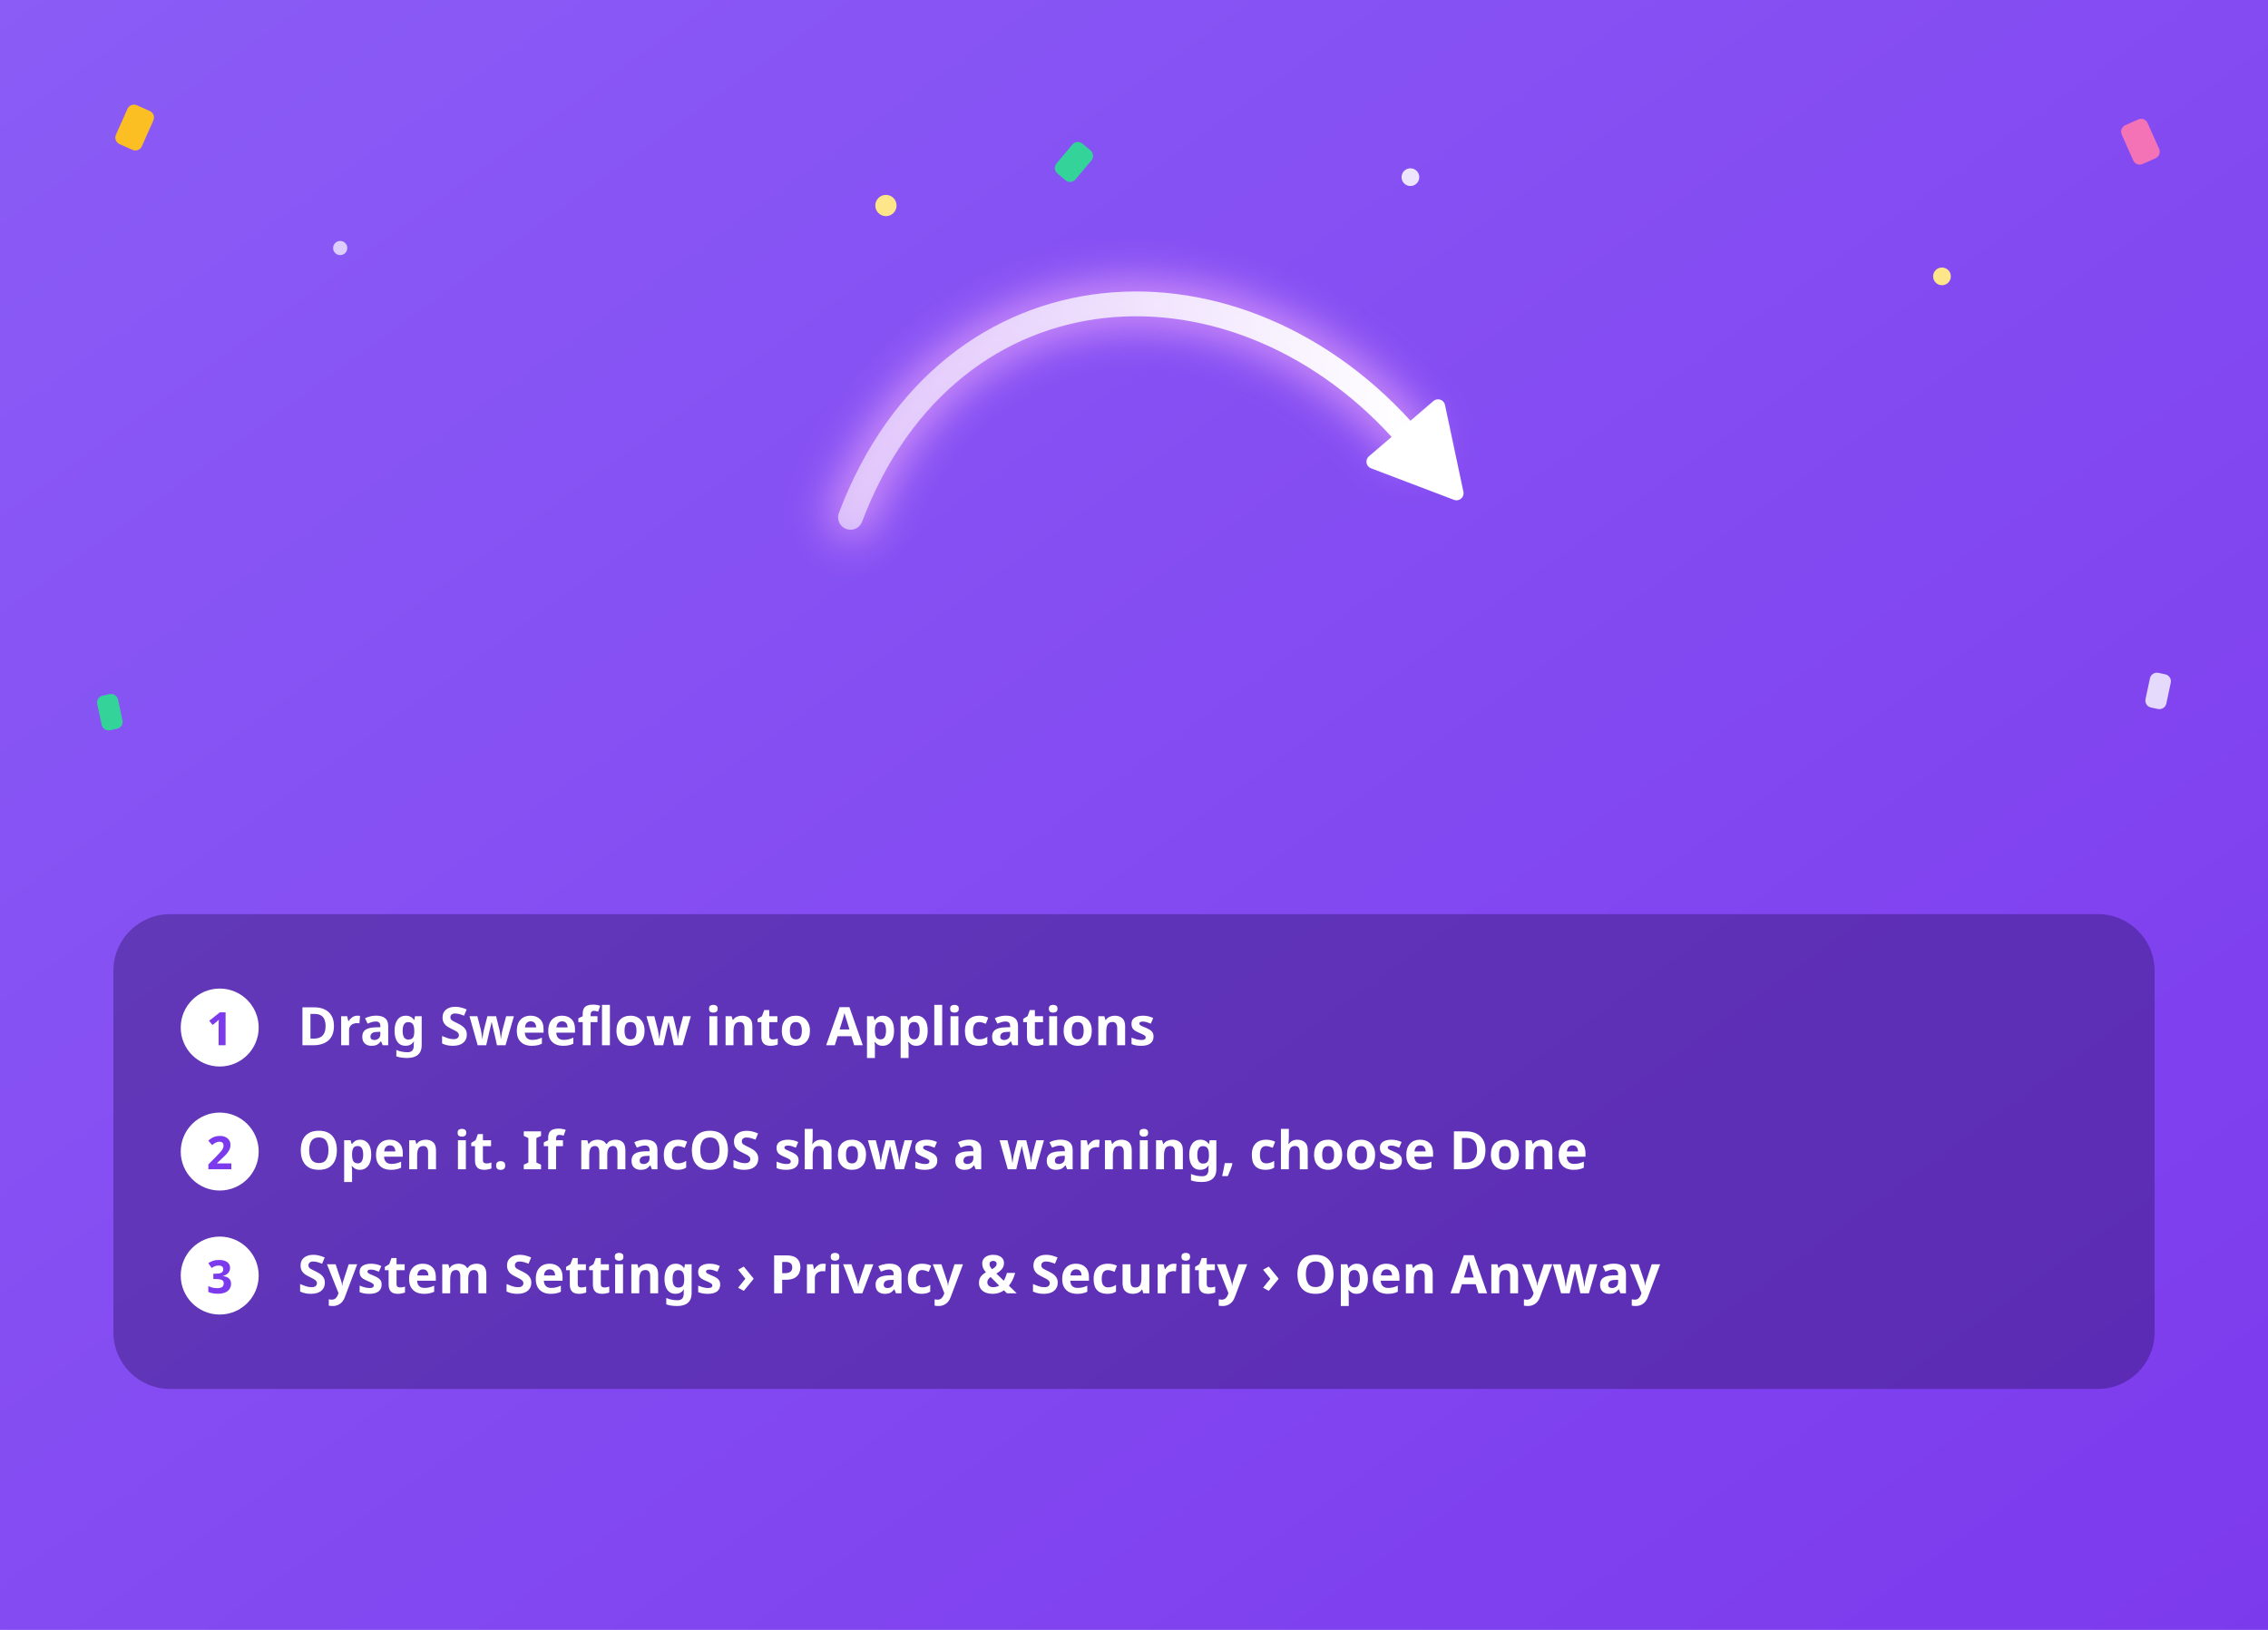
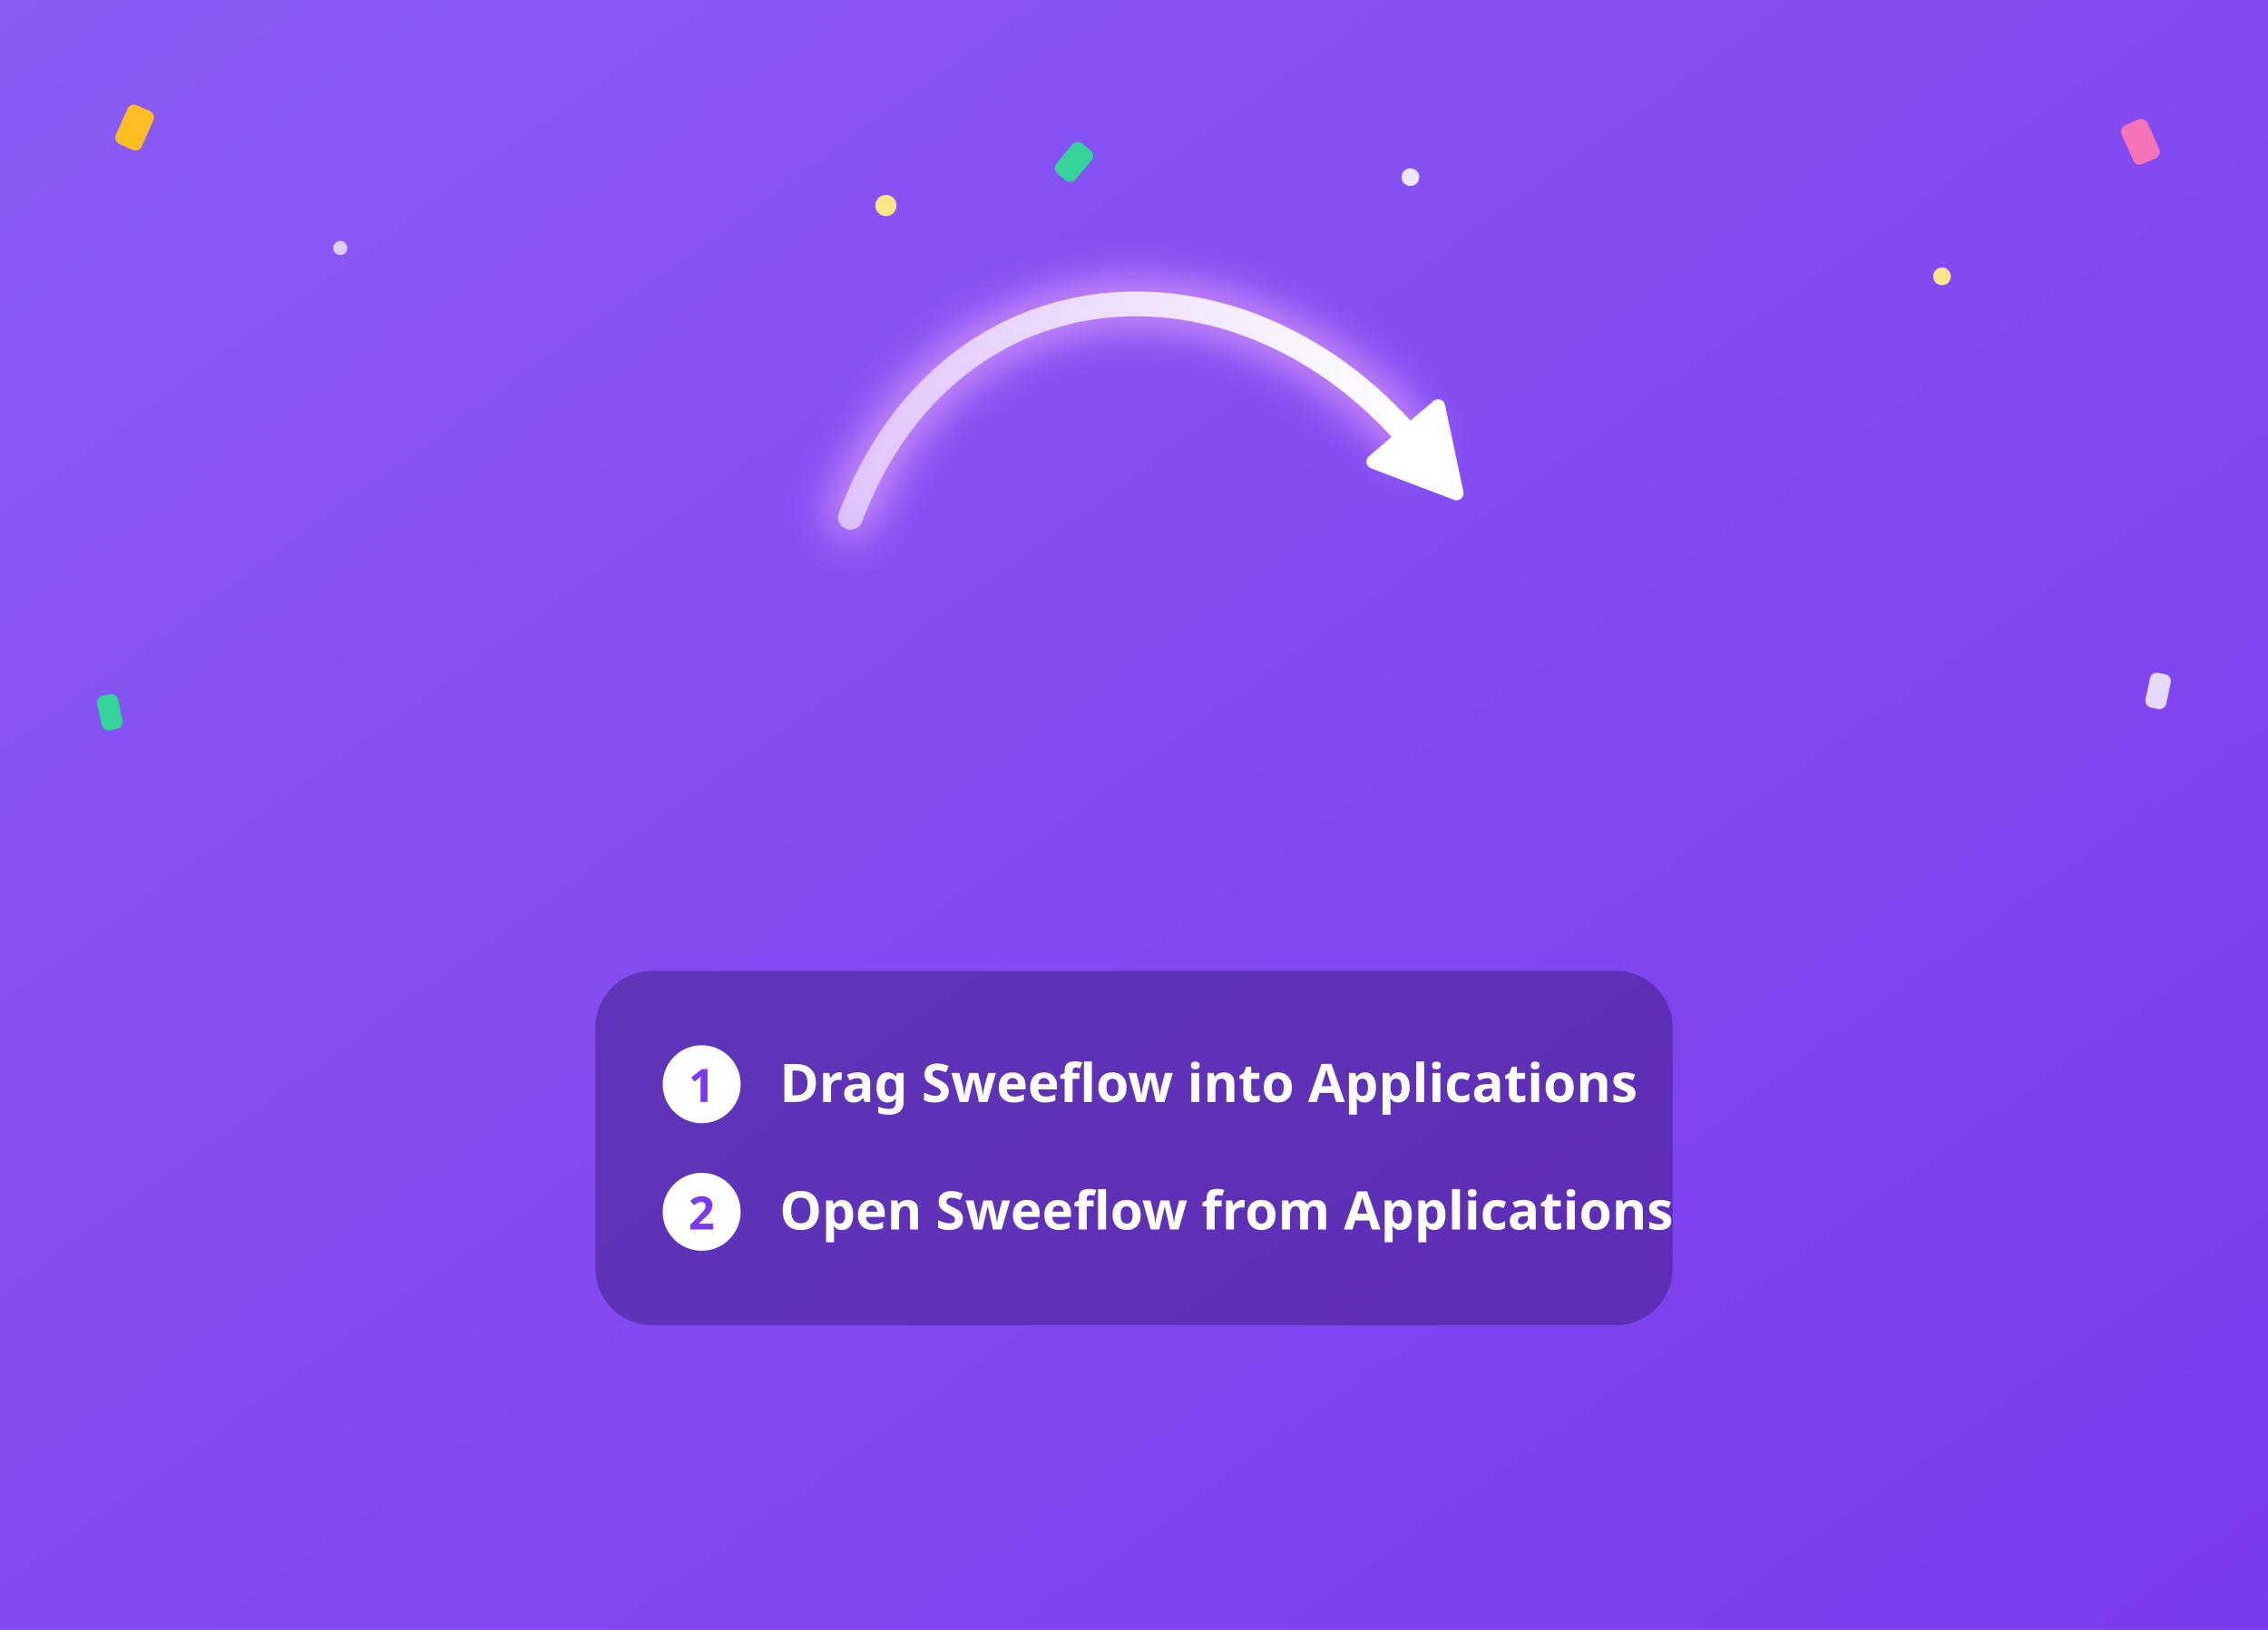
<svg xmlns="http://www.w3.org/2000/svg" width="640" height="460" viewBox="0 0 640 460">
  <defs>
    <linearGradient id="stage" x1="0" y1="0" x2="1" y2="1">
      <stop offset="0" stop-color="#8b5cf6" />
      <stop offset="1" stop-color="#7c3aed" />
    </linearGradient>
    <linearGradient id="arrow" x1="0" y1="0" x2="1" y2="0">
      <stop offset="0" stop-color="#ffffff" stop-opacity="0.55" />
      <stop offset="1" stop-color="#ffffff" />
    </linearGradient>
    <filter id="glow" x="-30%" y="-30%" width="160%" height="160%">
      <feGaussianBlur stdDeviation="6" />
    </filter>
  </defs>
  <rect width="640" height="460" fill="url(#stage)" />
  <g>
    <rect x="34" y="30" width="8" height="12" rx="2" fill="#fbbf24" transform="rotate(24 38 36)" />
    <rect x="600" y="34" width="8" height="12" rx="2" fill="#f472b6" transform="rotate(-24 604 40)" />
    <rect x="300" y="40" width="7" height="11" rx="2" fill="#34d399" transform="rotate(40 303 45)" />
    <rect x="606" y="190" width="6" height="10" rx="2" fill="#ffffff" opacity="0.8" transform="rotate(12 609 195)" />
    <rect x="28" y="196" width="6" height="10" rx="2" fill="#34d399" transform="rotate(-12 31 201)" />
    <circle cx="250" cy="58" r="3" fill="#fde68a" />
    <circle cx="398" cy="50" r="2.5" fill="#ffffff" opacity="0.85" />
    <circle cx="96" cy="70" r="2" fill="#ffffff" opacity="0.7" />
    <circle cx="548" cy="78" r="2.5" fill="#fde68a" />
  </g>
  <g filter="url(#glow)" opacity="0.75">
    <path d="M240 146 C 268 72, 350 68, 398 124" fill="none" stroke="#f0abfc" stroke-width="12" stroke-linecap="round" />
  </g>
  <path d="M240 146 C 268 72, 350 68, 398 124" fill="none" stroke="url(#arrow)" stroke-width="7" stroke-linecap="round" />
  <path d="M 387.6 130.3 L 411.0 139.2 L 405.8 114.7 Z" fill="#ffffff" stroke="#ffffff" stroke-width="4" stroke-linejoin="round" />
-   <rect x="32" y="258" width="576" height="134" rx="16" fill="#1e0b4b" fill-opacity="0.35" />
+   <rect x="168" y="274" width="304" height="100" rx="16" fill="#1e0b4b" fill-opacity="0.35" />
  <g font-family="Fira Sans" fill="#ffffff">
    <g>
-       <circle cx="62" cy="290" r="11" fill="#ffffff" />
-       <text x="62" y="295" text-anchor="middle" font-size="13" font-weight="700" fill="#7c3aed">1</text>
-       <text x="84" y="295" font-size="15" font-weight="600">Drag Sweeflow into Applications</text>
+       <circle cx="198" cy="306" r="11" fill="#ffffff" />
+       <text x="198" y="311" text-anchor="middle" font-size="13" font-weight="700" fill="#7c3aed">1</text>
+       <text x="220" y="311" font-size="15" font-weight="600">Drag Sweeflow into Applications</text>
    </g>
    <g>
-       <circle cx="62" cy="325" r="11" fill="#ffffff" />
-       <text x="62" y="330" text-anchor="middle" font-size="13" font-weight="700" fill="#7c3aed">2</text>
-       <text x="84" y="330" font-size="15" font-weight="600">Open it. If macOS shows a warning, choose Done</text>
-     </g>
-     <g>
-       <circle cx="62" cy="360" r="11" fill="#ffffff" />
-       <text x="62" y="365" text-anchor="middle" font-size="13" font-weight="700" fill="#7c3aed">3</text>
-       <text x="84" y="365" font-size="15" font-weight="600">System Settings › Privacy &amp; Security › Open Anyway</text>
+       <circle cx="198" cy="342" r="11" fill="#ffffff" />
+       <text x="198" y="347" text-anchor="middle" font-size="13" font-weight="700" fill="#7c3aed">2</text>
+       <text x="220" y="347" font-size="15" font-weight="600">Open Sweeflow from Applications</text>
    </g>
  </g>
</svg>
